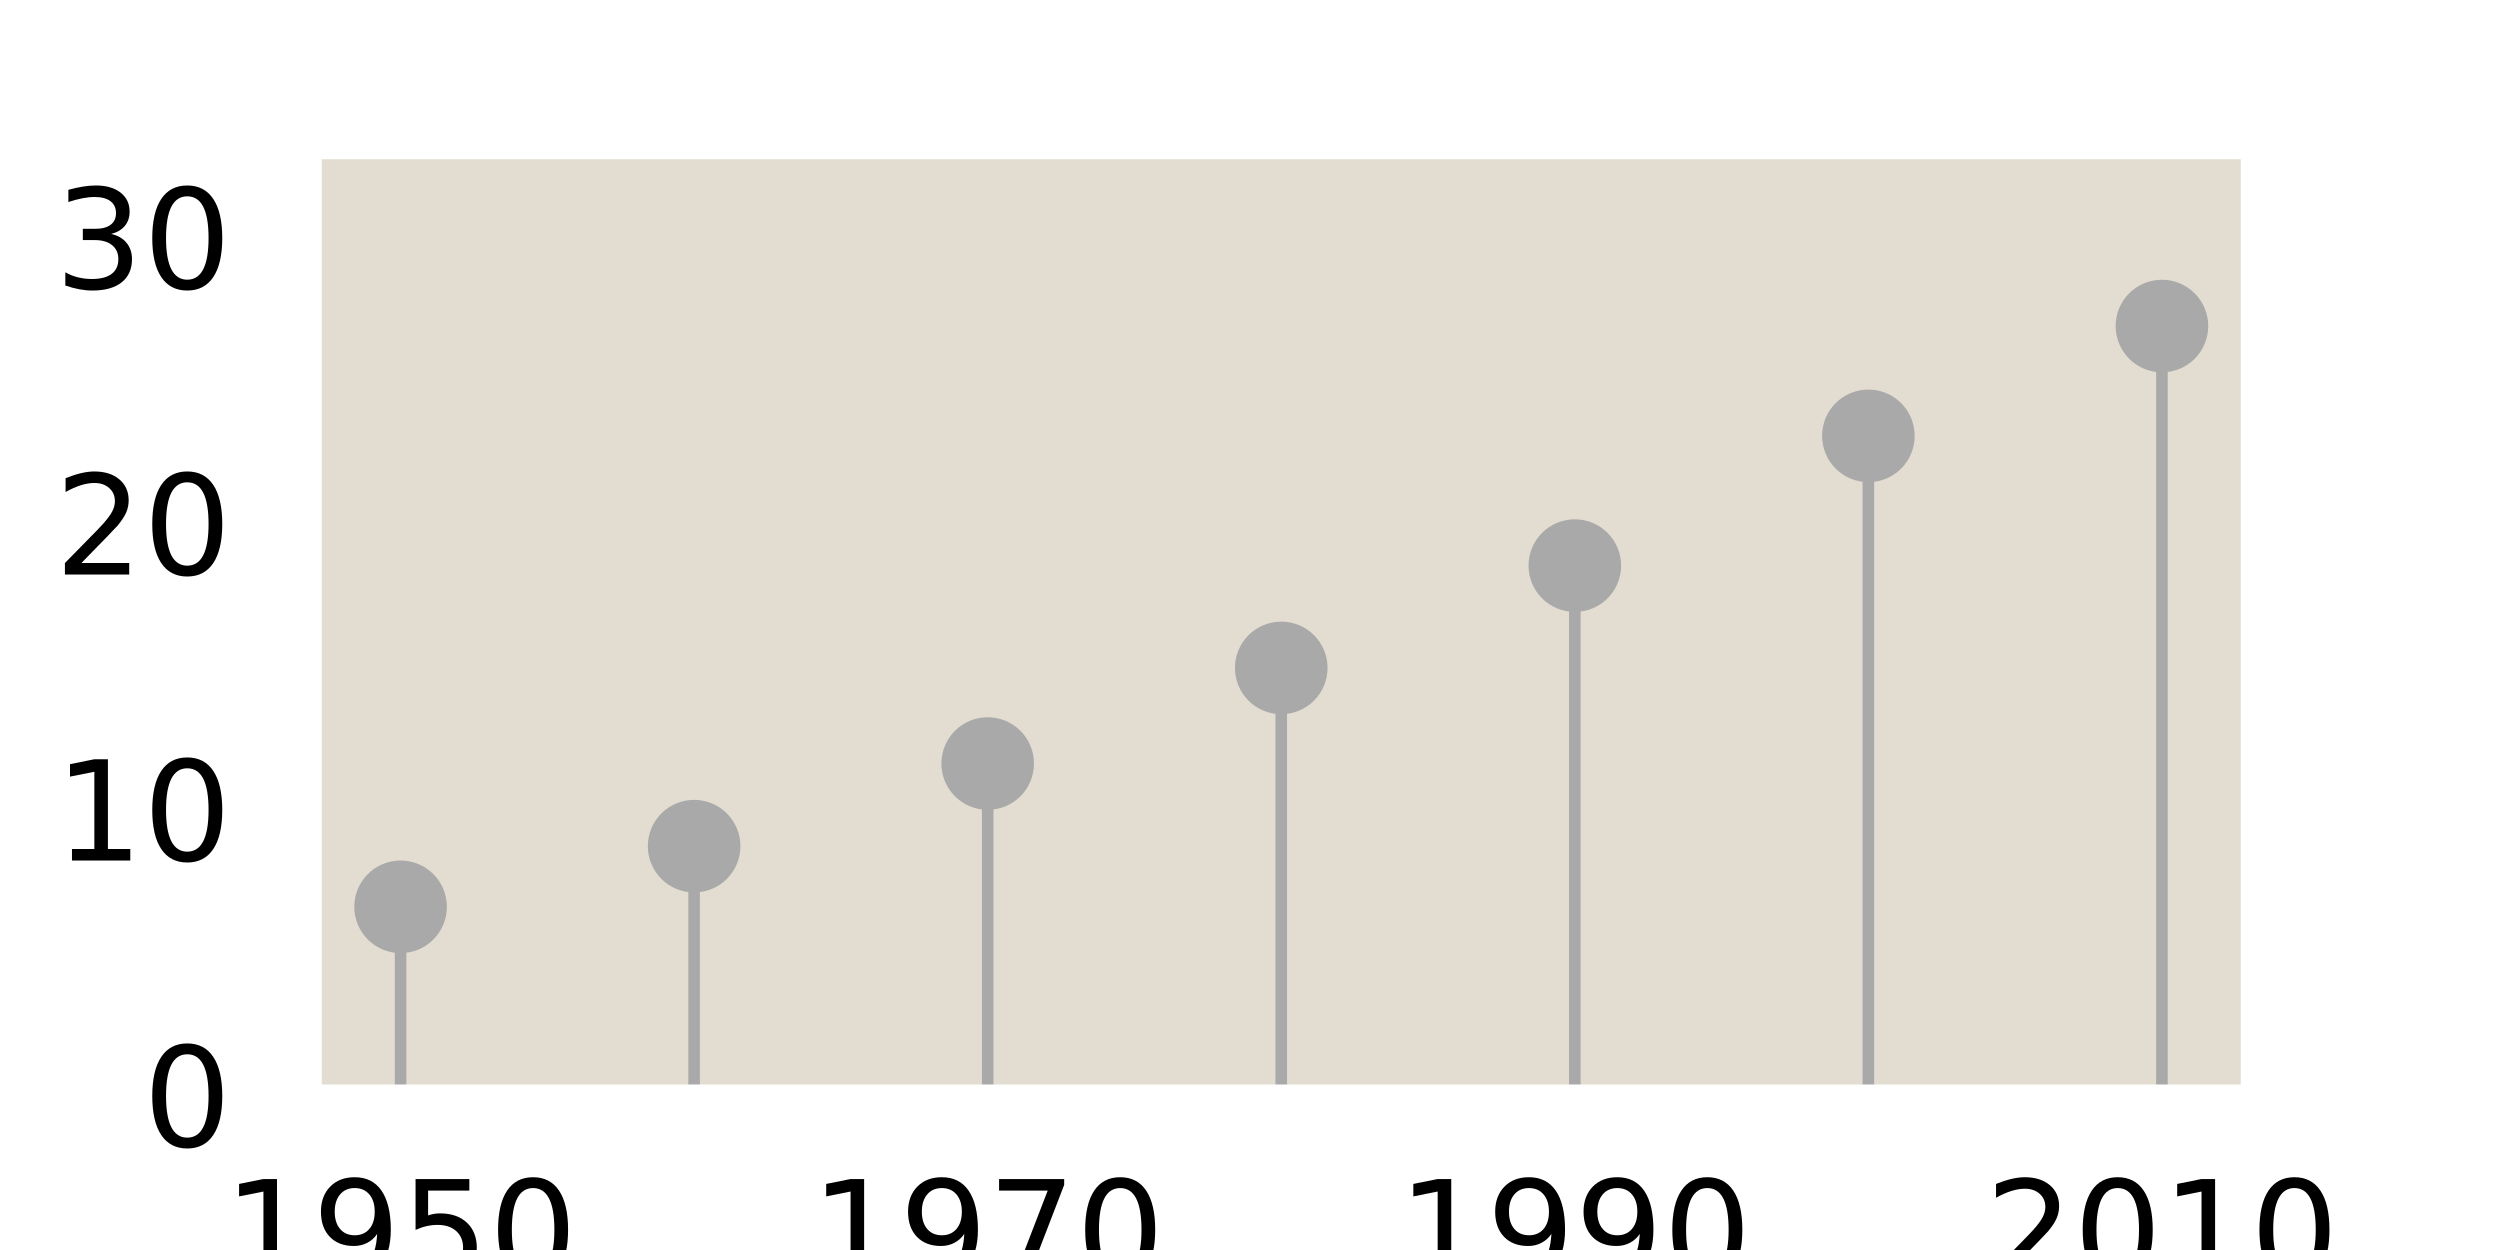
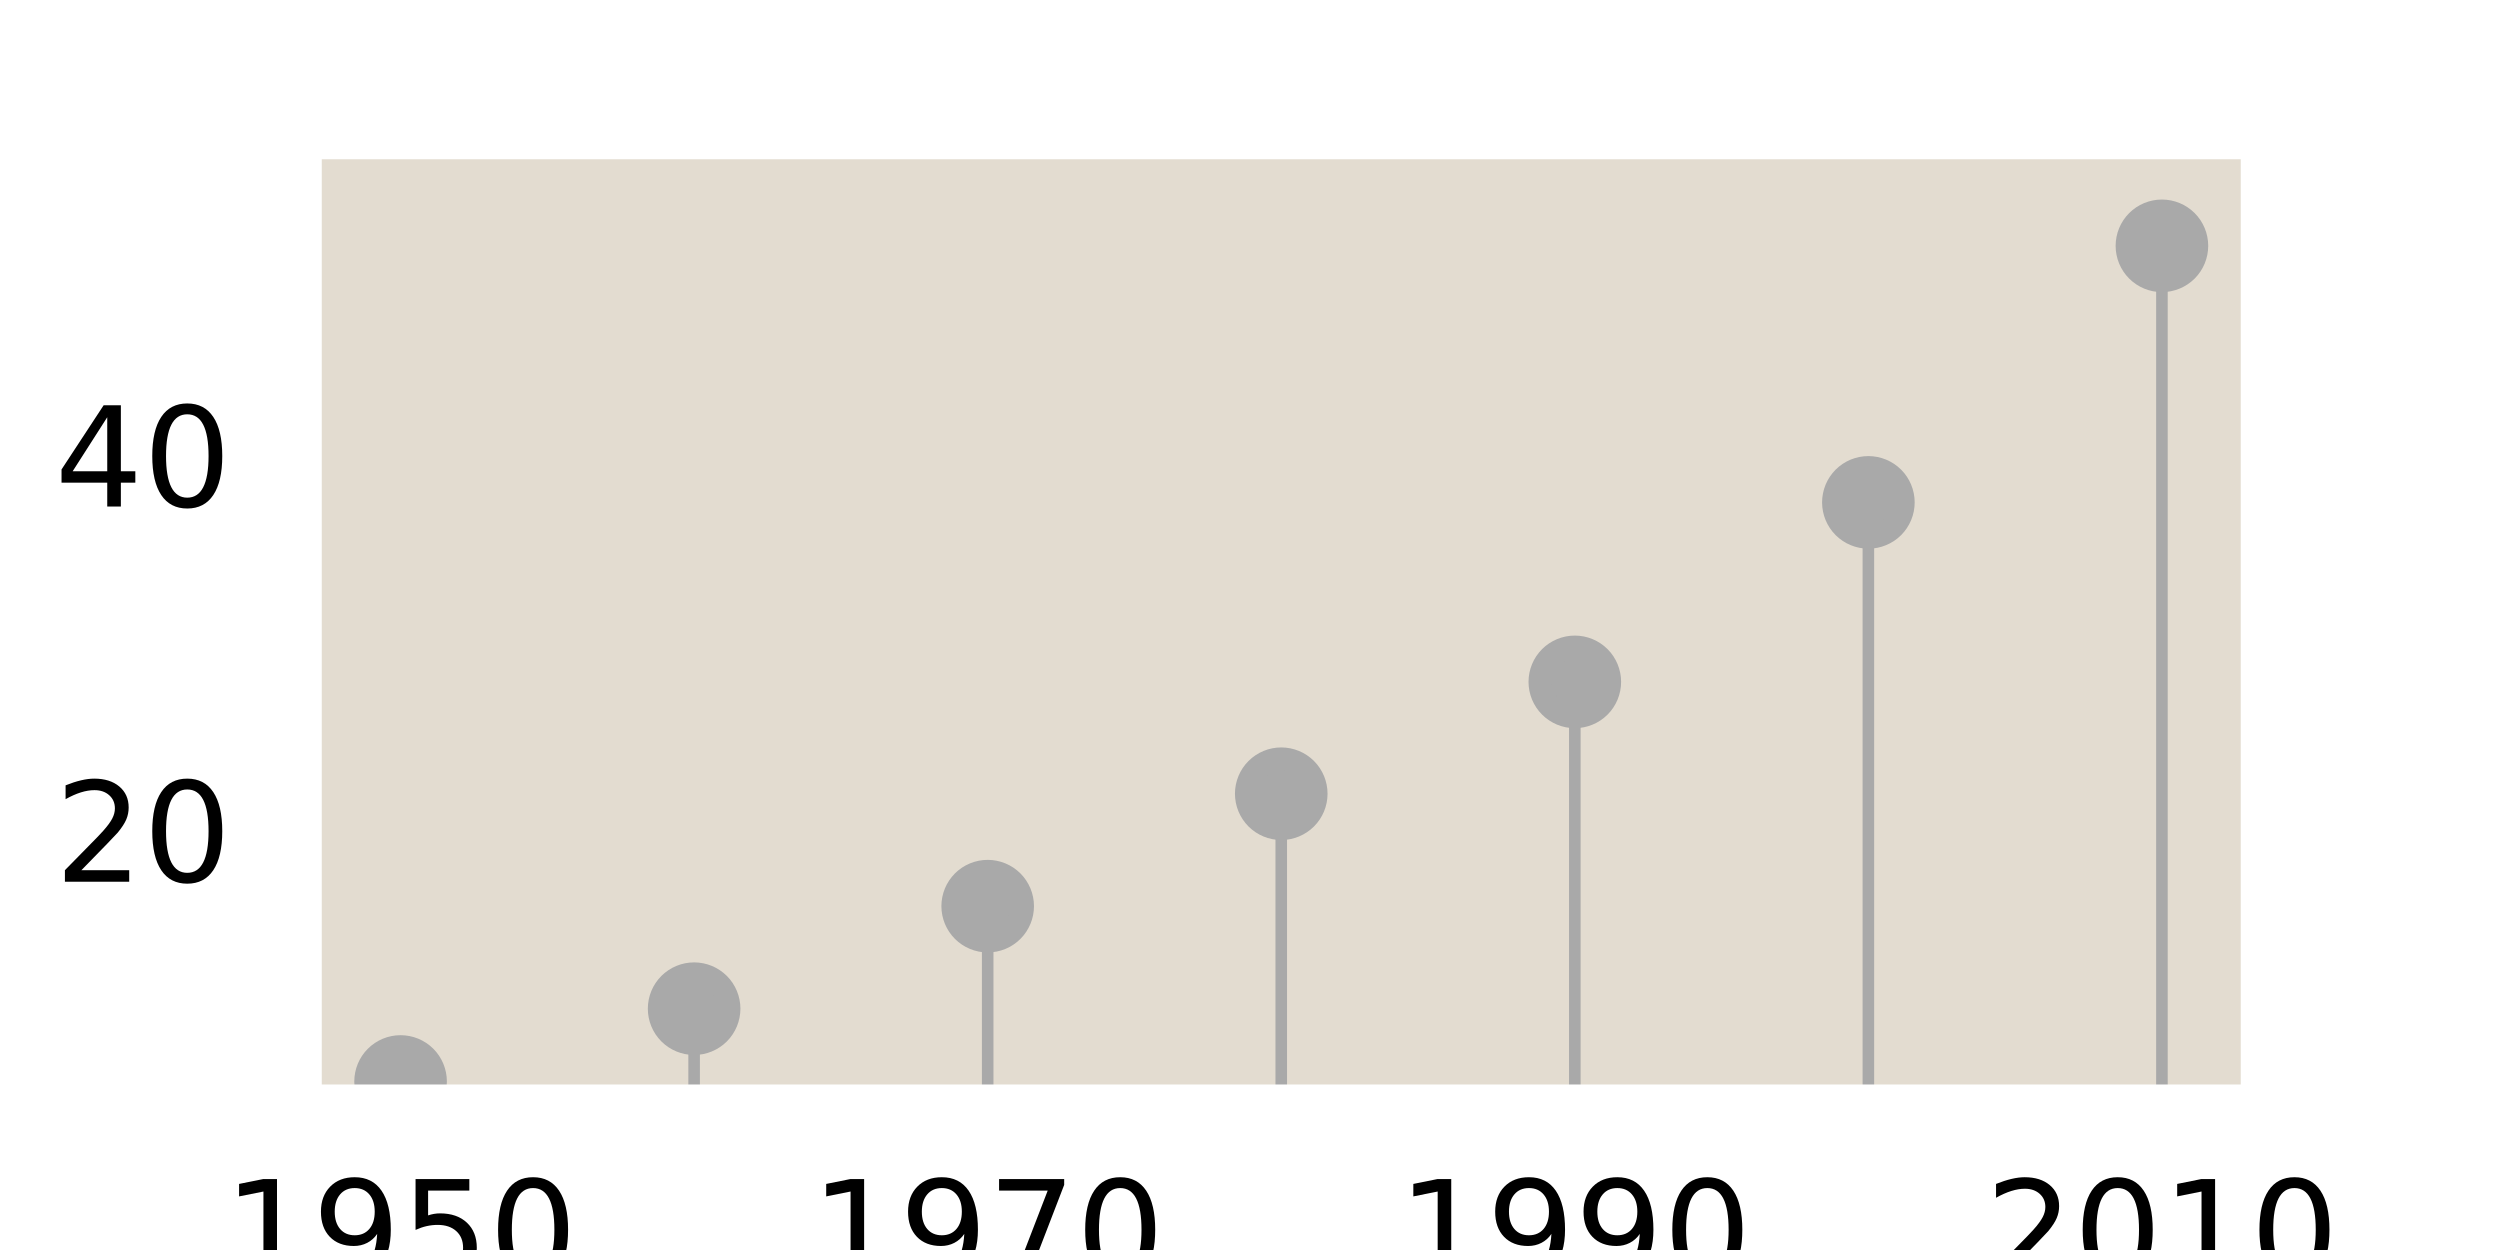
<svg xmlns="http://www.w3.org/2000/svg" xmlns:xlink="http://www.w3.org/1999/xlink" height="54pt" version="1.1" viewBox="0 0 108 54" width="108pt">
  <defs>
    <style type="text/css">*{stroke-linecap:butt;stroke-linejoin:round;}</style>
  </defs>
  <g id="figure_1">
    <g id="patch_1">
      <path d="M 0 54  L 108 54  L 108 0  L 0 0  z " style="fill:#ffffff;" />
    </g>
    <g id="axes_1">
      <g id="patch_2">
        <path d="M 13.5 47.25  L 97.2 47.25  L 97.2 6.48  L 13.5 6.48  z " style="fill:#e3dcd0;" />
      </g>
      <g id="matplotlib.axis_1">
        <g id="xtick_1">
          <g id="text_1">
            <g transform="translate(9.669545 55.30906)scale(0.06 -0.06)">
              <defs>
                <path d="M 12.406 8.297  L 28.516 8.297  L 28.516 63.922  L 10.984 60.406  L 10.984 69.391  L 28.422 72.906  L 38.281 72.906  L 38.281 8.297  L 54.391 8.297  L 54.391 0  L 12.406 0  z " id="DejaVuSans-49" />
                <path d="M 10.984 1.516  L 10.984 10.5  Q 14.703 8.734 18.5 7.812  Q 22.312 6.891 25.984 6.891  Q 35.75 6.891 40.891 13.453  Q 46.047 20.016 46.781 33.406  Q 43.953 29.203 39.594 26.953  Q 35.25 24.703 29.984 24.703  Q 19.047 24.703 12.672 31.312  Q 6.297 37.938 6.297 49.422  Q 6.297 60.641 12.938 67.422  Q 19.578 74.219 30.609 74.219  Q 43.266 74.219 49.922 64.516  Q 56.594 54.828 56.594 36.375  Q 56.594 19.141 48.406 8.859  Q 40.234 -1.422 26.422 -1.422  Q 22.703 -1.422 18.891 -0.688  Q 15.094 0.047 10.984 1.516  z M 30.609 32.422  Q 37.25 32.422 41.125 36.953  Q 45.016 41.5 45.016 49.422  Q 45.016 57.281 41.125 61.844  Q 37.25 66.406 30.609 66.406  Q 23.969 66.406 20.094 61.844  Q 16.219 57.281 16.219 49.422  Q 16.219 41.5 20.094 36.953  Q 23.969 32.422 30.609 32.422  z " id="DejaVuSans-57" />
                <path d="M 10.797 72.906  L 49.516 72.906  L 49.516 64.594  L 19.828 64.594  L 19.828 46.734  Q 21.969 47.469 24.109 47.828  Q 26.266 48.188 28.422 48.188  Q 40.625 48.188 47.75 41.5  Q 54.891 34.812 54.891 23.391  Q 54.891 11.625 47.562 5.094  Q 40.234 -1.422 26.906 -1.422  Q 22.312 -1.422 17.547 -0.641  Q 12.797 0.141 7.719 1.703  L 7.719 11.625  Q 12.109 9.234 16.797 8.062  Q 21.484 6.891 26.703 6.891  Q 35.156 6.891 40.078 11.328  Q 45.016 15.766 45.016 23.391  Q 45.016 31 40.078 35.438  Q 35.156 39.891 26.703 39.891  Q 22.75 39.891 18.812 39.016  Q 14.891 38.141 10.797 36.281  z " id="DejaVuSans-53" />
                <path d="M 31.781 66.406  Q 24.172 66.406 20.328 58.906  Q 16.5 51.422 16.5 36.375  Q 16.5 21.391 20.328 13.891  Q 24.172 6.391 31.781 6.391  Q 39.453 6.391 43.281 13.891  Q 47.125 21.391 47.125 36.375  Q 47.125 51.422 43.281 58.906  Q 39.453 66.406 31.781 66.406  z M 31.781 74.219  Q 44.047 74.219 50.516 64.516  Q 56.984 54.828 56.984 36.375  Q 56.984 17.969 50.516 8.266  Q 44.047 -1.422 31.781 -1.422  Q 19.531 -1.422 13.062 8.266  Q 6.594 17.969 6.594 36.375  Q 6.594 54.828 13.062 64.516  Q 19.531 74.219 31.781 74.219  z " id="DejaVuSans-48" />
              </defs>
              <use xlink:href="#DejaVuSans-49" />
              <use x="63.623" xlink:href="#DejaVuSans-57" />
              <use x="127.246" xlink:href="#DejaVuSans-53" />
              <use x="190.869" xlink:href="#DejaVuSans-48" />
            </g>
          </g>
        </g>
        <g id="xtick_2">
          <g id="text_2">
            <g transform="translate(35.03318 55.30906)scale(0.06 -0.06)">
              <defs>
                <path d="M 8.203 72.906  L 55.078 72.906  L 55.078 68.703  L 28.609 0  L 18.312 0  L 43.219 64.594  L 8.203 64.594  z " id="DejaVuSans-55" />
              </defs>
              <use xlink:href="#DejaVuSans-49" />
              <use x="63.623" xlink:href="#DejaVuSans-57" />
              <use x="127.246" xlink:href="#DejaVuSans-55" />
              <use x="190.869" xlink:href="#DejaVuSans-48" />
            </g>
          </g>
        </g>
        <g id="xtick_3">
          <g id="text_3">
            <g transform="translate(60.39682 55.30906)scale(0.06 -0.06)">
              <use xlink:href="#DejaVuSans-49" />
              <use x="63.623" xlink:href="#DejaVuSans-57" />
              <use x="127.246" xlink:href="#DejaVuSans-57" />
              <use x="190.869" xlink:href="#DejaVuSans-48" />
            </g>
          </g>
        </g>
        <g id="xtick_4">
          <g id="text_4">
            <g transform="translate(85.76045 55.30906)scale(0.06 -0.06)">
              <defs>
                <path d="M 19.188 8.297  L 53.609 8.297  L 53.609 0  L 7.328 0  L 7.328 8.297  Q 12.938 14.109 22.625 23.891  Q 32.328 33.688 34.812 36.531  Q 39.547 41.844 41.422 45.531  Q 43.312 49.219 43.312 52.781  Q 43.312 58.594 39.234 62.25  Q 35.156 65.922 28.609 65.922  Q 23.969 65.922 18.812 64.312  Q 13.672 62.703 7.812 59.422  L 7.812 69.391  Q 13.766 71.781 18.938 73  Q 24.125 74.219 28.422 74.219  Q 39.75 74.219 46.484 68.547  Q 53.219 62.891 53.219 53.422  Q 53.219 48.922 51.531 44.891  Q 49.859 40.875 45.406 35.406  Q 44.188 33.984 37.641 27.219  Q 31.109 20.453 19.188 8.297  z " id="DejaVuSans-50" />
              </defs>
              <use xlink:href="#DejaVuSans-50" />
              <use x="63.623" xlink:href="#DejaVuSans-48" />
              <use x="127.246" xlink:href="#DejaVuSans-49" />
              <use x="190.869" xlink:href="#DejaVuSans-48" />
            </g>
          </g>
        </g>
      </g>
      <g id="matplotlib.axis_2">
        <g id="ytick_1">
          <g id="text_5">
-             <g transform="translate(6.1825 49.52953)scale(0.06 -0.06)">
-               <use xlink:href="#DejaVuSans-48" />
+             <g transform="translate(2.365 38.08977)scale(0.06 -0.06)">
+               <use xlink:href="#DejaVuSans-50" />
+               <use x="63.623" xlink:href="#DejaVuSans-48" />
            </g>
          </g>
        </g>
        <g id="ytick_2">
          <g id="text_6">
-             <g transform="translate(2.365 37.17499)scale(0.06 -0.06)">
-               <use xlink:href="#DejaVuSans-49" />
-               <use x="63.623" xlink:href="#DejaVuSans-48" />
-             </g>
-           </g>
-         </g>
-         <g id="ytick_3">
-           <g id="text_7">
-             <g transform="translate(2.365 24.82044)scale(0.06 -0.06)">
-               <use xlink:href="#DejaVuSans-50" />
-               <use x="63.623" xlink:href="#DejaVuSans-48" />
-             </g>
-           </g>
-         </g>
-         <g id="ytick_4">
-           <g id="text_8">
-             <g transform="translate(2.365 12.46589)scale(0.06 -0.06)">
+             <g transform="translate(2.365 21.88255)scale(0.06 -0.06)">
              <defs>
-                 <path d="M 40.578 39.312  Q 47.656 37.797 51.625 33  Q 55.609 28.219 55.609 21.188  Q 55.609 10.406 48.188 4.484  Q 40.766 -1.422 27.094 -1.422  Q 22.516 -1.422 17.656 -0.516  Q 12.797 0.391 7.625 2.203  L 7.625 11.719  Q 11.719 9.328 16.594 8.109  Q 21.484 6.891 26.812 6.891  Q 36.078 6.891 40.938 10.547  Q 45.797 14.203 45.797 21.188  Q 45.797 27.641 41.281 31.266  Q 36.766 34.906 28.719 34.906  L 20.219 34.906  L 20.219 43.016  L 29.109 43.016  Q 36.375 43.016 40.234 45.922  Q 44.094 48.828 44.094 54.297  Q 44.094 59.906 40.109 62.906  Q 36.141 65.922 28.719 65.922  Q 24.656 65.922 20.016 65.031  Q 15.375 64.156 9.812 62.312  L 9.812 71.094  Q 15.438 72.656 20.344 73.438  Q 25.25 74.219 29.594 74.219  Q 40.828 74.219 47.359 69.109  Q 53.906 64.016 53.906 55.328  Q 53.906 49.266 50.438 45.094  Q 46.969 40.922 40.578 39.312  z " id="DejaVuSans-51" />
+                 <path d="M 37.797 64.312  L 12.891 25.391  L 37.797 25.391  z M 35.203 72.906  L 47.609 72.906  L 47.609 25.391  L 58.016 25.391  L 58.016 17.188  L 47.609 17.188  L 47.609 0  L 37.797 0  L 37.797 17.188  L 4.891 17.188  L 4.891 26.703  z " id="DejaVuSans-52" />
              </defs>
-               <use xlink:href="#DejaVuSans-51" />
+               <use xlink:href="#DejaVuSans-52" />
              <use x="63.623" xlink:href="#DejaVuSans-48" />
            </g>
          </g>
        </g>
      </g>
      <g id="LineCollection_1">
-         <path clip-path="url(#p9ff5276f0c)" d="M 17.305 47.25  L 17.305 39.174  " style="fill:none;stroke:#a9a9a9;stroke-width:0.5;" />
-         <path clip-path="url(#p9ff5276f0c)" d="M 29.986 47.25  L 29.986 36.554  " style="fill:none;stroke:#a9a9a9;stroke-width:0.5;" />
-         <path clip-path="url(#p9ff5276f0c)" d="M 42.668 47.25  L 42.668 32.985  " style="fill:none;stroke:#a9a9a9;stroke-width:0.5;" />
-         <path clip-path="url(#p9ff5276f0c)" d="M 55.35 47.25  L 55.35 28.854  " style="fill:none;stroke:#a9a9a9;stroke-width:0.5;" />
-         <path clip-path="url(#p9ff5276f0c)" d="M 68.032 47.25  L 68.032 24.434  " style="fill:none;stroke:#a9a9a9;stroke-width:0.5;" />
-         <path clip-path="url(#p9ff5276f0c)" d="M 80.714 47.25  L 80.714 18.829  " style="fill:none;stroke:#a9a9a9;stroke-width:0.5;" />
-         <path clip-path="url(#p9ff5276f0c)" d="M 93.395 47.25  L 93.395 14.085  " style="fill:none;stroke:#a9a9a9;stroke-width:0.5;" />
+         <path clip-path="url(#p71546e4b3c)" d="M 17.305 52.017  L 17.305 46.72  " style="fill:none;stroke:#a9a9a9;stroke-width:0.5;" />
+         <path clip-path="url(#p71546e4b3c)" d="M 29.986 52.017  L 29.986 43.575  " style="fill:none;stroke:#a9a9a9;stroke-width:0.5;" />
+         <path clip-path="url(#p71546e4b3c)" d="M 42.668 52.017  L 42.668 39.146  " style="fill:none;stroke:#a9a9a9;stroke-width:0.5;" />
+         <path clip-path="url(#p71546e4b3c)" d="M 55.35 52.017  L 55.35 34.289  " style="fill:none;stroke:#a9a9a9;stroke-width:0.5;" />
+         <path clip-path="url(#p71546e4b3c)" d="M 68.032 52.017  L 68.032 29.457  " style="fill:none;stroke:#a9a9a9;stroke-width:0.5;" />
+         <path clip-path="url(#p71546e4b3c)" d="M 80.714 52.017  L 80.714 21.703  " style="fill:none;stroke:#a9a9a9;stroke-width:0.5;" />
+         <path clip-path="url(#p71546e4b3c)" d="M 93.395 52.017  L 93.395 10.62  " style="fill:none;stroke:#a9a9a9;stroke-width:0.5;" />
      </g>
      <g id="line2d_1">
        <defs>
-           <path d="M 0 1.5  C 0.398 1.5 0.779 1.342 1.061 1.061  C 1.342 0.779 1.5 0.398 1.5 0  C 1.5 -0.398 1.342 -0.779 1.061 -1.061  C 0.779 -1.342 0.398 -1.5 0 -1.5  C -0.398 -1.5 -0.779 -1.342 -1.061 -1.061  C -1.342 -0.779 -1.5 -0.398 -1.5 0  C -1.5 0.398 -1.342 0.779 -1.061 1.061  C -0.779 1.342 -0.398 1.5 0 1.5  z " id="me717b47654" style="stroke:#a9a9a9;" />
+           <path d="M 0 1.5  C 0.398 1.5 0.779 1.342 1.061 1.061  C 1.342 0.779 1.5 0.398 1.5 0  C 1.5 -0.398 1.342 -0.779 1.061 -1.061  C 0.779 -1.342 0.398 -1.5 0 -1.5  C -0.398 -1.5 -0.779 -1.342 -1.061 -1.061  C -1.342 -0.779 -1.5 -0.398 -1.5 0  C -1.5 0.398 -1.342 0.779 -1.061 1.061  C -0.779 1.342 -0.398 1.5 0 1.5  z " id="m19daf53ff5" style="stroke:#a9a9a9;" />
        </defs>
-         <g clip-path="url(#p9ff5276f0c)">
-           <use style="fill:#a9a9a9;stroke:#a9a9a9;" x="17.305" xlink:href="#me717b47654" y="39.174" />
-           <use style="fill:#a9a9a9;stroke:#a9a9a9;" x="29.986" xlink:href="#me717b47654" y="36.554" />
-           <use style="fill:#a9a9a9;stroke:#a9a9a9;" x="42.668" xlink:href="#me717b47654" y="32.985" />
-           <use style="fill:#a9a9a9;stroke:#a9a9a9;" x="55.35" xlink:href="#me717b47654" y="28.854" />
-           <use style="fill:#a9a9a9;stroke:#a9a9a9;" x="68.032" xlink:href="#me717b47654" y="24.434" />
-           <use style="fill:#a9a9a9;stroke:#a9a9a9;" x="80.714" xlink:href="#me717b47654" y="18.829" />
-           <use style="fill:#a9a9a9;stroke:#a9a9a9;" x="93.395" xlink:href="#me717b47654" y="14.085" />
+         <g clip-path="url(#p71546e4b3c)">
+           <use style="fill:#a9a9a9;stroke:#a9a9a9;" x="17.305" xlink:href="#m19daf53ff5" y="46.72" />
+           <use style="fill:#a9a9a9;stroke:#a9a9a9;" x="29.986" xlink:href="#m19daf53ff5" y="43.575" />
+           <use style="fill:#a9a9a9;stroke:#a9a9a9;" x="42.668" xlink:href="#m19daf53ff5" y="39.146" />
+           <use style="fill:#a9a9a9;stroke:#a9a9a9;" x="55.35" xlink:href="#m19daf53ff5" y="34.289" />
+           <use style="fill:#a9a9a9;stroke:#a9a9a9;" x="68.032" xlink:href="#m19daf53ff5" y="29.457" />
+           <use style="fill:#a9a9a9;stroke:#a9a9a9;" x="80.714" xlink:href="#m19daf53ff5" y="21.703" />
+           <use style="fill:#a9a9a9;stroke:#a9a9a9;" x="93.395" xlink:href="#m19daf53ff5" y="10.62" />
        </g>
      </g>
      <g id="patch_3">
        <path d="M 13.5 47.25  L 13.5 6.48  " style="fill:none;stroke:#ffffff;stroke-linecap:square;stroke-linejoin:miter;stroke-width:0.8;" />
      </g>
      <g id="patch_4">
        <path d="M 97.2 47.25  L 97.2 6.48  " style="fill:none;stroke:#ffffff;stroke-linecap:square;stroke-linejoin:miter;stroke-width:0.8;" />
      </g>
      <g id="patch_5">
        <path d="M 13.5 47.25  L 97.2 47.25  " style="fill:none;stroke:#ffffff;stroke-linecap:square;stroke-linejoin:miter;stroke-width:0.8;" />
      </g>
      <g id="patch_6">
        <path d="M 13.5 6.48  L 97.2 6.48  " style="fill:none;stroke:#ffffff;stroke-linecap:square;stroke-linejoin:miter;stroke-width:0.8;" />
      </g>
    </g>
  </g>
  <defs>
-     <clipPath id="p9ff5276f0c">
+     <clipPath id="p71546e4b3c">
      <rect height="40.77" width="83.7" x="13.5" y="6.48" />
    </clipPath>
  </defs>
</svg>
